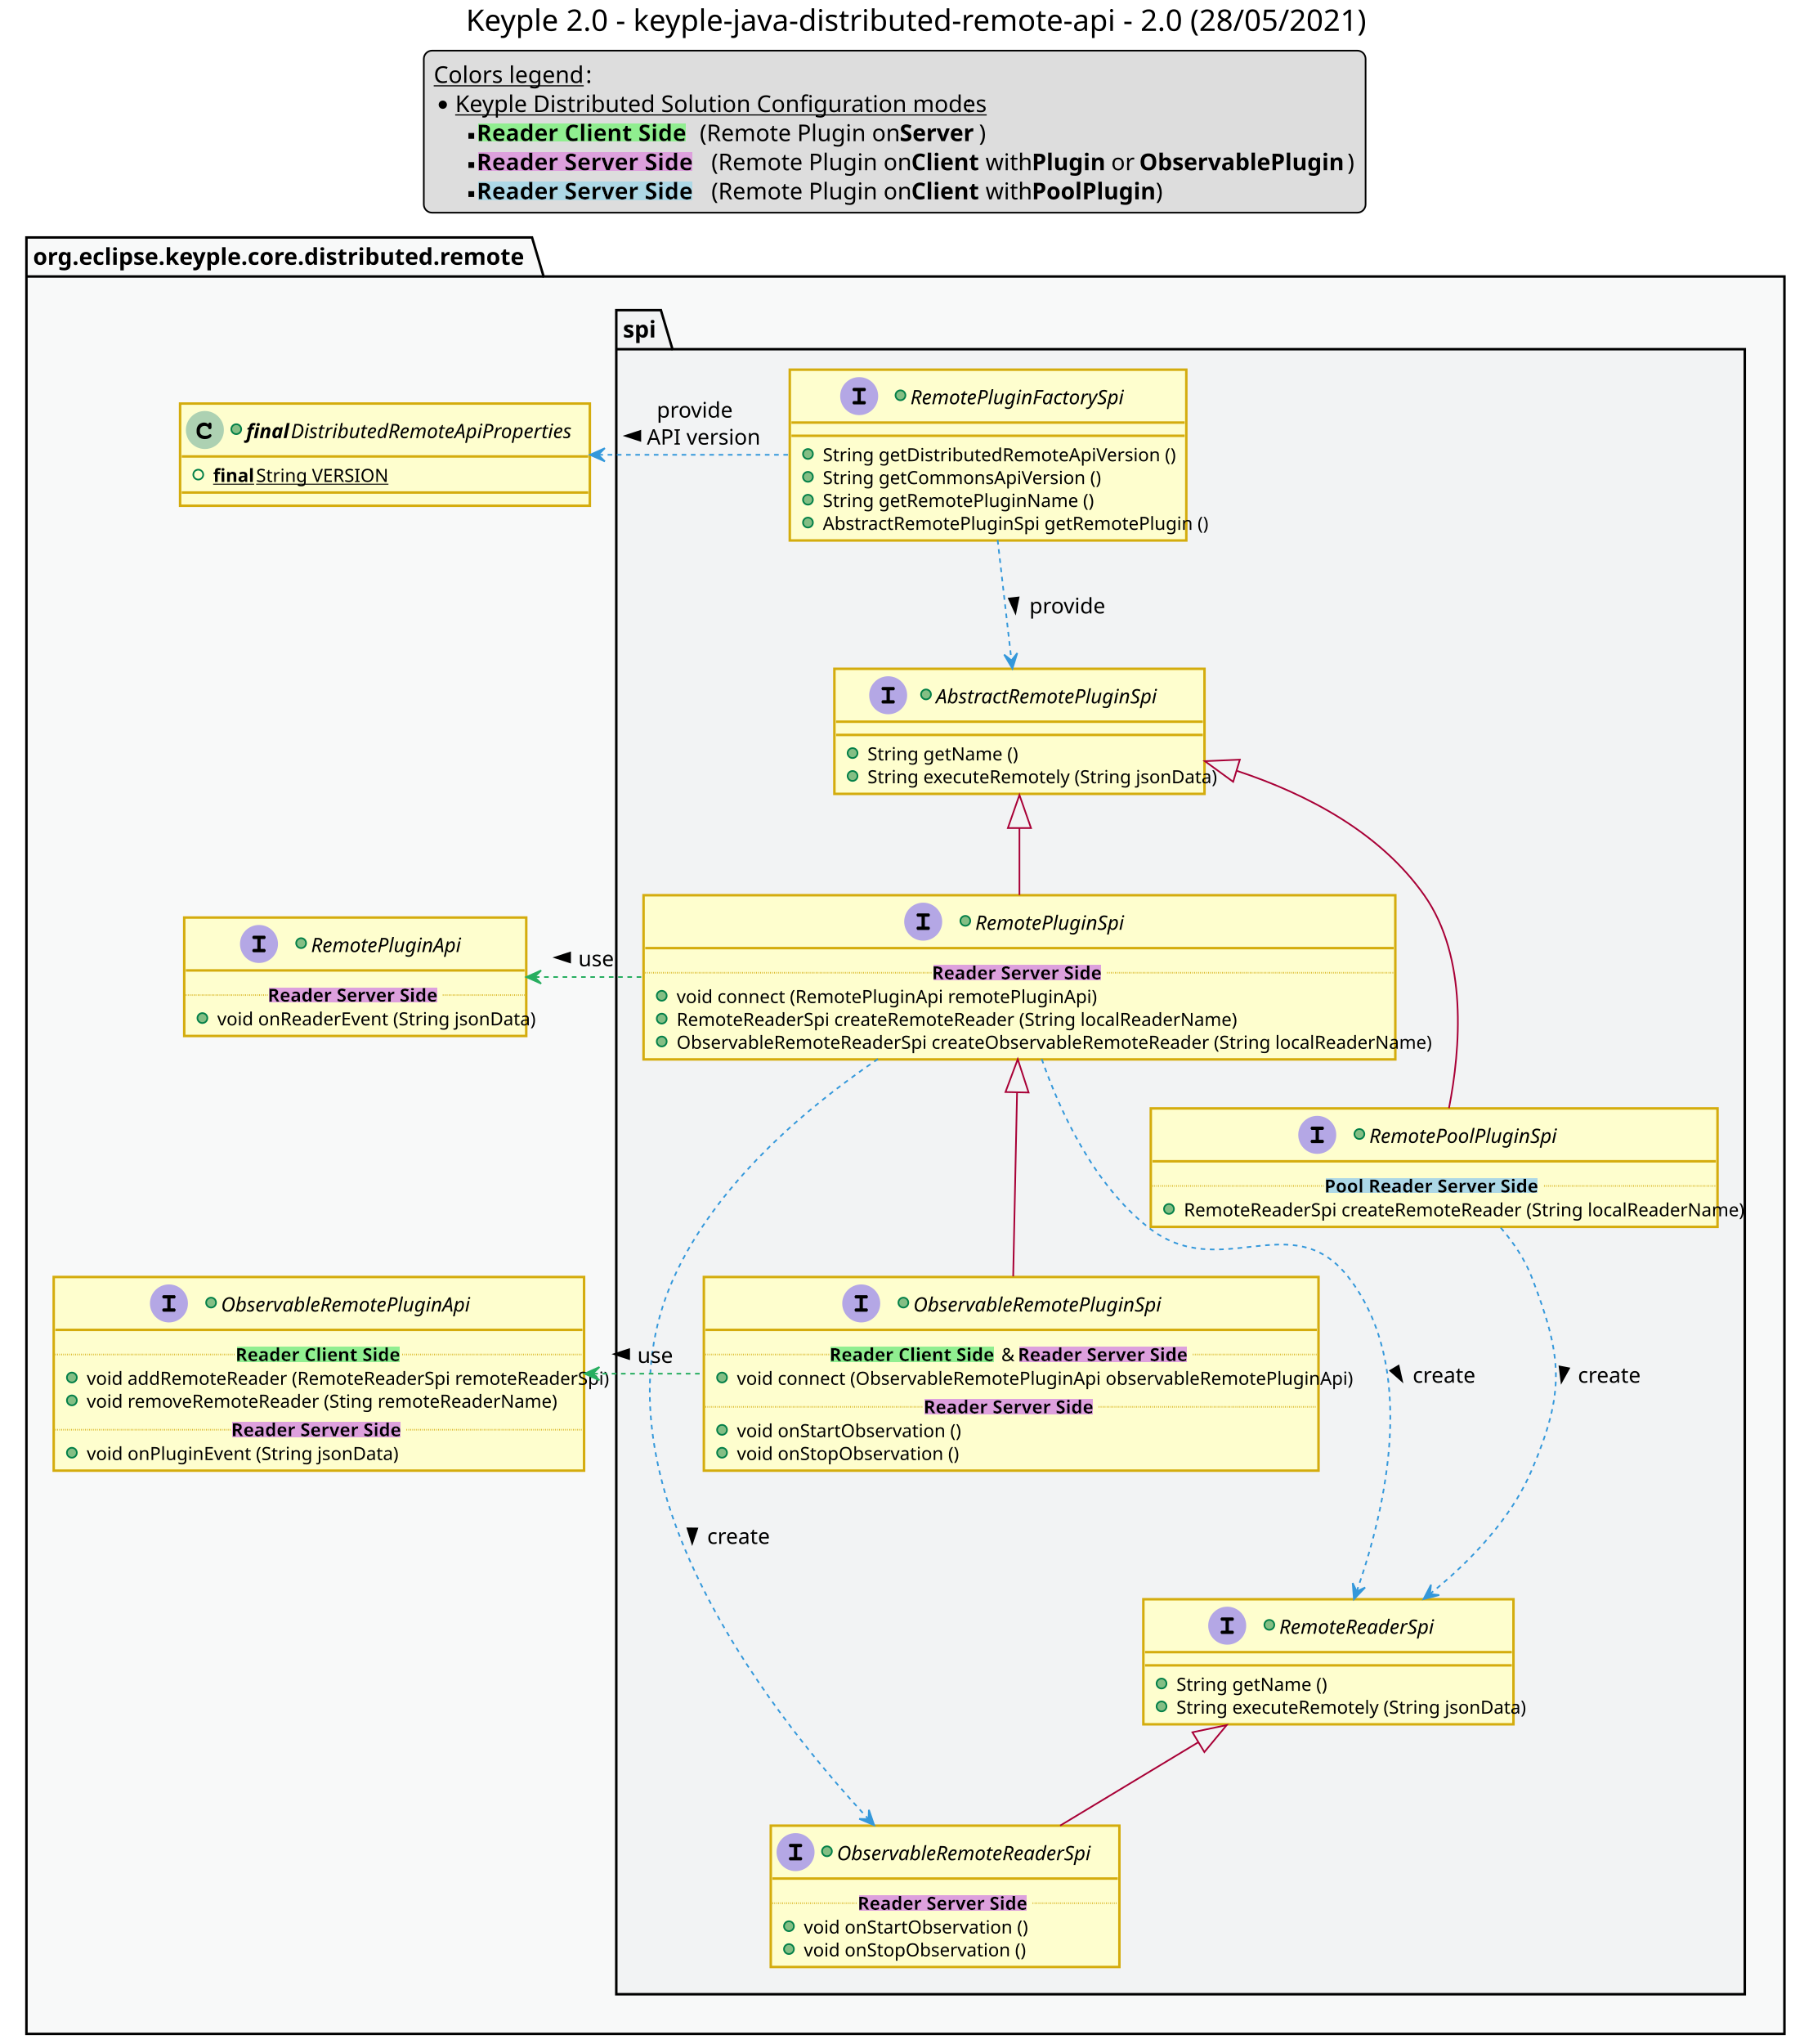
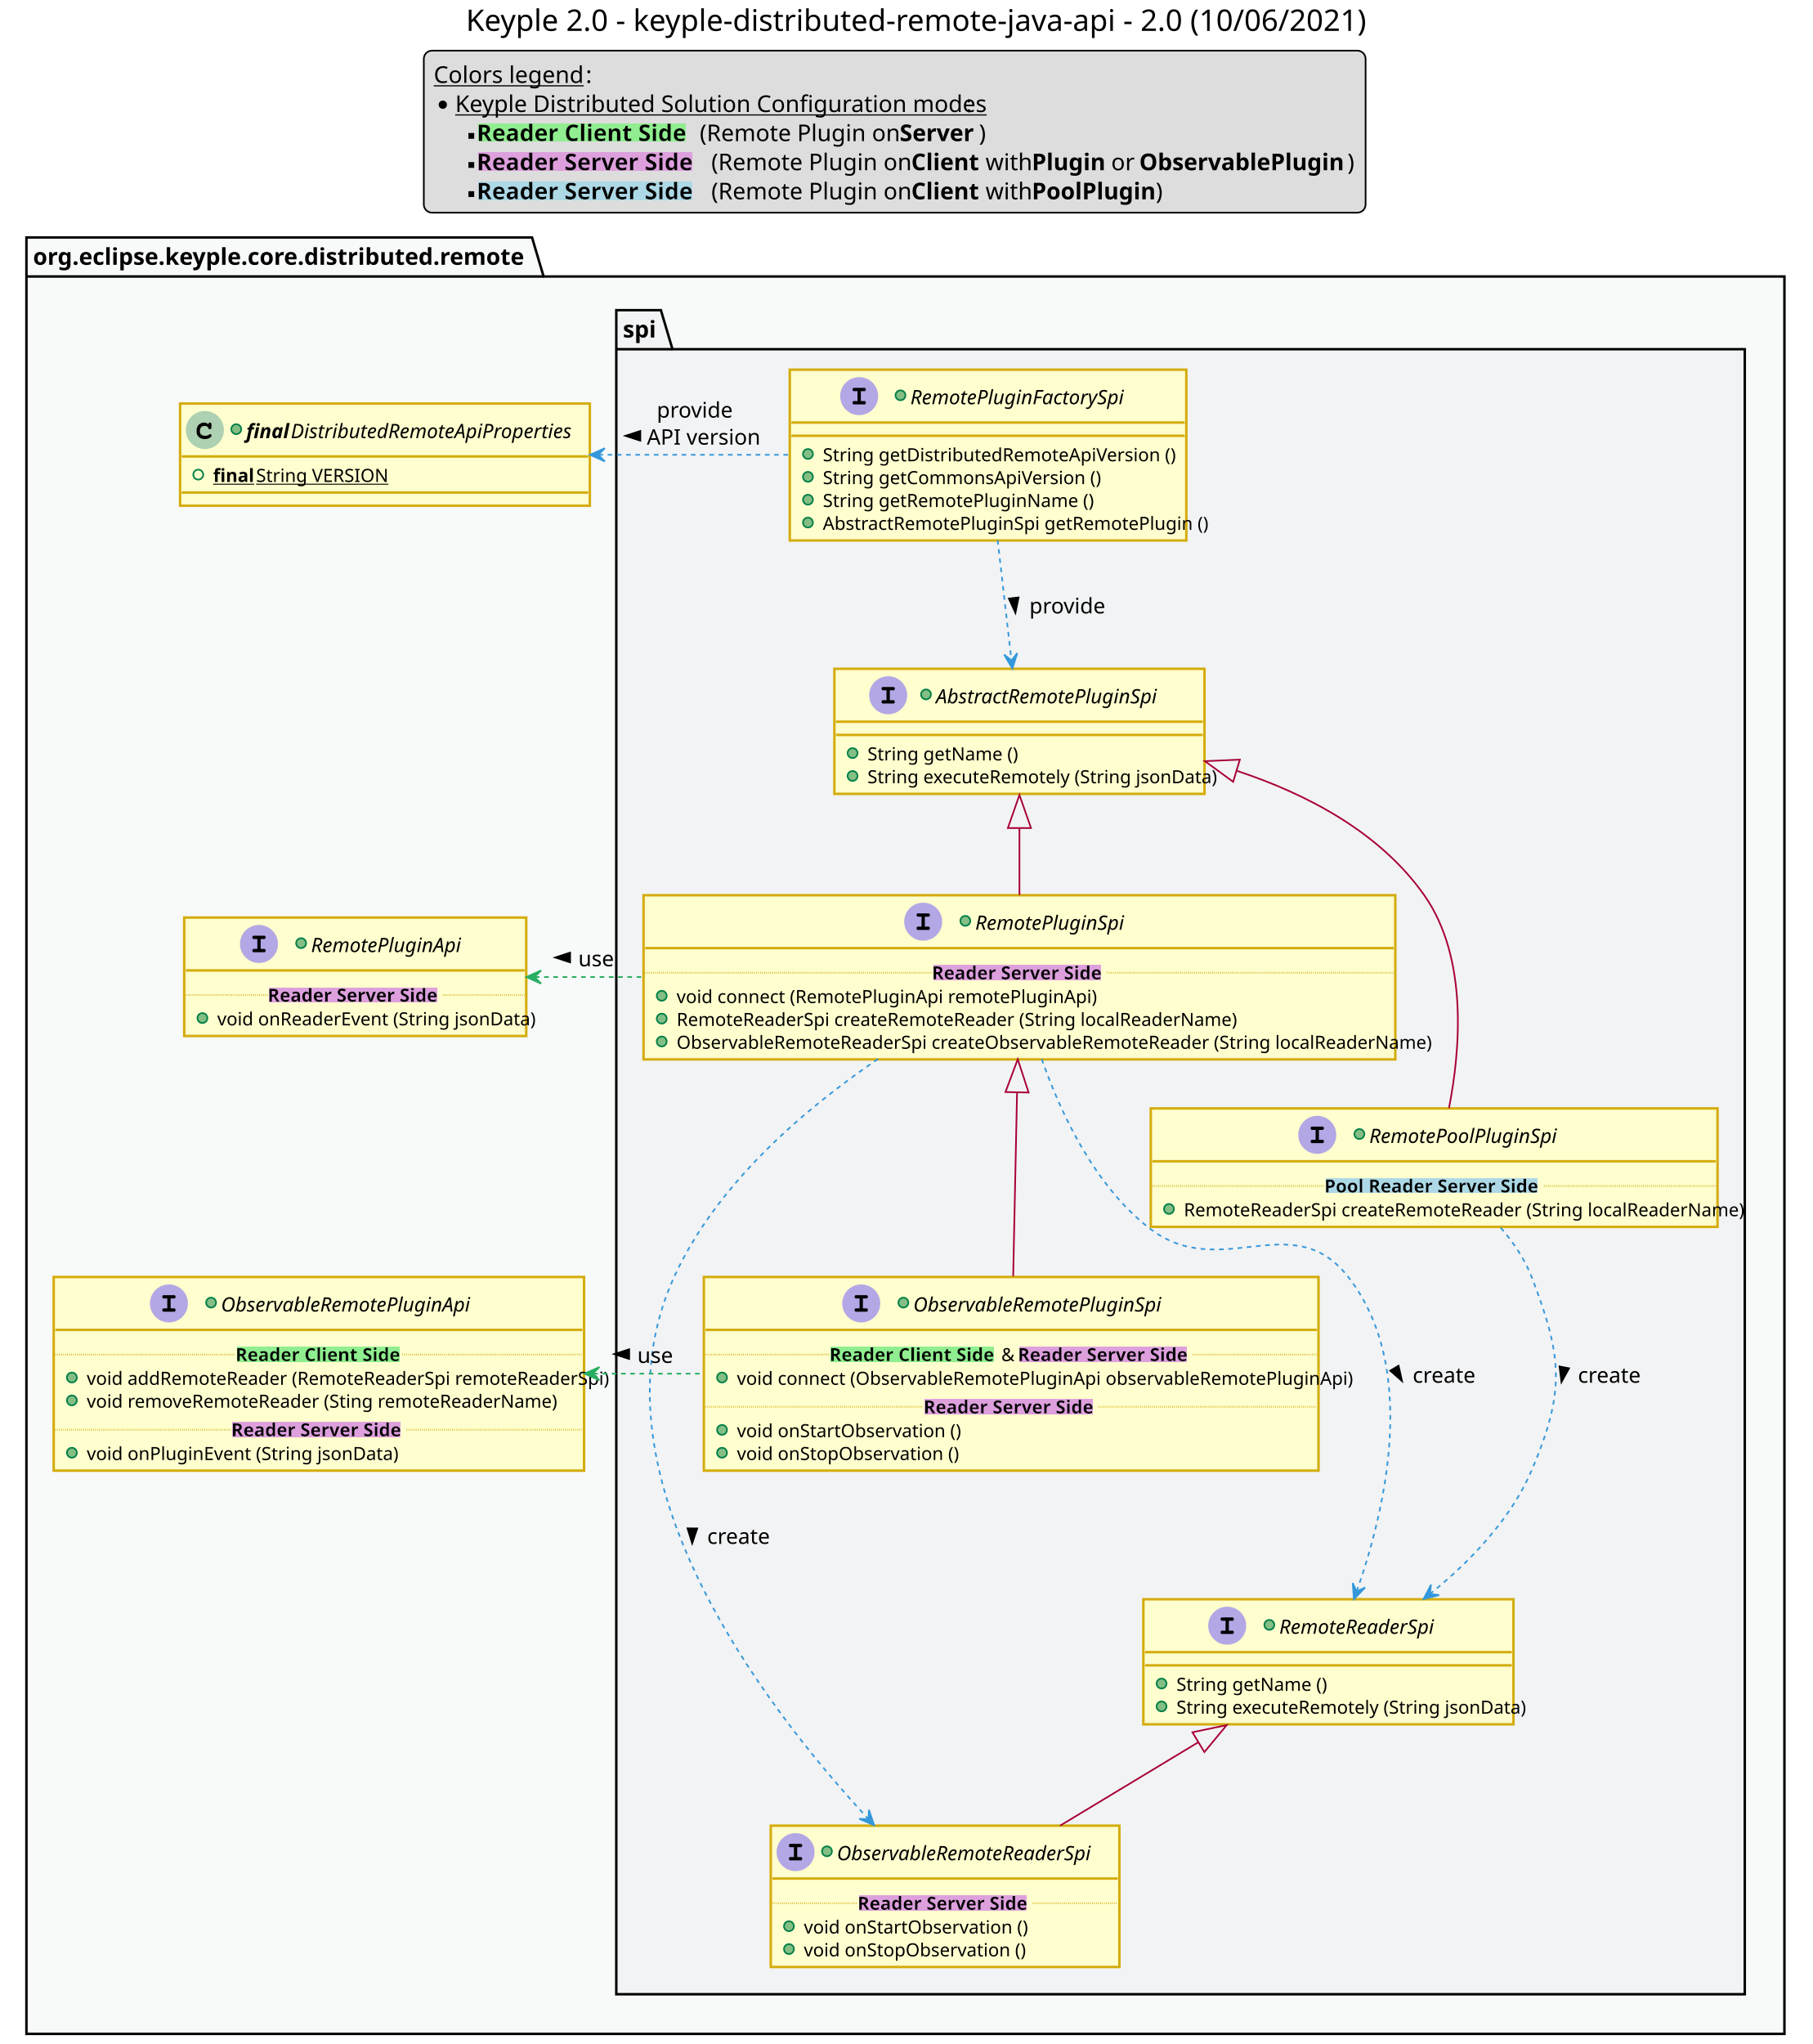
<svg xmlns="http://www.w3.org/2000/svg" contentScriptType="application/ecmascript" contentStyleType="text/css" height="3092.5px" preserveAspectRatio="none" style="width:2742px;height:3092px;background:#FFFFFF;" version="1.1" viewBox="0 0 2742 3092" width="2742.5px" zoomAndPan="magnify">
  <defs>
-     <filter height="1" id="b1a2l3hg5oy2jw0" width="1" x="0" y="0">
+     <filter height="1" id="b1v2g5lvyzphu80" width="1" x="0" y="0">
      <feFlood flood-color="#90EE90" result="flood" />
      <feComposite in="SourceGraphic" in2="flood" operator="over" />
    </filter>
-     <filter height="1" id="b1a2l3hg5oy2jw1" width="1" x="0" y="0">
+     <filter height="1" id="b1v2g5lvyzphu81" width="1" x="0" y="0">
      <feFlood flood-color="#DDA0DD" result="flood" />
      <feComposite in="SourceGraphic" in2="flood" operator="over" />
    </filter>
-     <filter height="1" id="b1a2l3hg5oy2jw2" width="1" x="0" y="0">
+     <filter height="1" id="b1v2g5lvyzphu82" width="1" x="0" y="0">
      <feFlood flood-color="#ADD8E6" result="flood" />
      <feComposite in="SourceGraphic" in2="flood" operator="over" />
    </filter>
  </defs>
  <g>
-     <text fill="#000000" font-family="sans-serif" font-size="45" lengthAdjust="spacing" textLength="1300" x="705" y="46.714">Keyple 2.0 - keyple-java-distributed-remote-api - 2.0 (28/05/2021)</text>
+     <text fill="#000000" font-family="sans-serif" font-size="45" lengthAdjust="spacing" textLength="1300" x="705" y="46.714">Keyple 2.0 - keyple-distributed-remote-java-api - 2.0 (10/06/2021)</text>
    <rect fill="#DDDDDD" height="245.117" rx="12.5" ry="12.5" style="stroke:#000000;stroke-width:2.5;" width="1425" x="641.25" y="76.602" />
    <text fill="#000000" font-family="sans-serif" font-size="35" lengthAdjust="spacing" text-decoration="underline" textLength="220" x="656.25" y="125.435">Colors legend</text>
    <text fill="#000000" font-family="sans-serif" font-size="35" lengthAdjust="spacing" textLength="10" x="886.25" y="125.435">:</text>
    <ellipse cx="670" cy="158.398" fill="#000000" rx="6.25" ry="6.25" style="stroke:#000000;stroke-width:0.0;" />
    <text fill="#000000" font-family="sans-serif" font-size="35" lengthAdjust="spacing" text-decoration="underline" textLength="762.5" x="688.75" y="169.458">Keyple Distributed Solution Configuration modes</text>
    <text fill="#000000" font-family="sans-serif" font-size="35" lengthAdjust="spacing" textLength="10" x="1461.25" y="169.458">:</text>
    <rect fill="#000000" height="8.75" style="stroke:#000000;stroke-width:0.0;" width="8.75" x="708.75" y="201.172" />
-     <text fill="#000000" filter="url(#b1a2l3hg5oy2jw0)" font-family="sans-serif" font-size="35" font-weight="bold" lengthAdjust="spacing" textLength="327.5" x="721.25" y="213.481">Reader Client Side</text>
+     <text fill="#000000" filter="url(#b1v2g5lvyzphu80)" font-family="sans-serif" font-size="35" font-weight="bold" lengthAdjust="spacing" textLength="327.5" x="721.25" y="213.481">Reader Client Side</text>
    <text fill="#000000" font-family="sans-serif" font-size="35" lengthAdjust="spacing" textLength="292.5" x="1058.75" y="213.481">(Remote Plugin on</text>
    <text fill="#000000" font-family="sans-serif" font-size="35" font-weight="bold" lengthAdjust="spacing" textLength="120" x="1361.25" y="213.481">Server</text>
    <text fill="#000000" font-family="sans-serif" font-size="35" lengthAdjust="spacing" textLength="12.5" x="1481.25" y="213.481">)</text>
    <rect fill="#000000" height="8.75" style="stroke:#000000;stroke-width:0.0;" width="8.75" x="708.75" y="245.195" />
-     <text fill="#000000" filter="url(#b1a2l3hg5oy2jw1)" font-family="sans-serif" font-size="35" font-weight="bold" lengthAdjust="spacing" textLength="345" x="721.25" y="257.505">Reader Server Side</text>
+     <text fill="#000000" filter="url(#b1v2g5lvyzphu81)" font-family="sans-serif" font-size="35" font-weight="bold" lengthAdjust="spacing" textLength="345" x="721.25" y="257.505">Reader Server Side</text>
    <text fill="#000000" font-family="sans-serif" font-size="35" lengthAdjust="spacing" textLength="292.5" x="1076.25" y="257.505">(Remote Plugin on</text>
    <text fill="#000000" font-family="sans-serif" font-size="35" font-weight="bold" lengthAdjust="spacing" textLength="102.5" x="1378.75" y="257.505">Client</text>
    <text fill="#000000" font-family="sans-serif" font-size="35" lengthAdjust="spacing" textLength="60" x="1491.25" y="257.505">with</text>
    <text fill="#000000" font-family="sans-serif" font-size="35" font-weight="bold" lengthAdjust="spacing" textLength="110" x="1561.25" y="257.505">Plugin</text>
    <text fill="#000000" font-family="sans-serif" font-size="35" lengthAdjust="spacing" textLength="32.5" x="1681.25" y="257.505">or</text>
    <text fill="#000000" font-family="sans-serif" font-size="35" font-weight="bold" lengthAdjust="spacing" textLength="315" x="1723.75" y="257.505">ObservablePlugin</text>
    <text fill="#000000" font-family="sans-serif" font-size="35" lengthAdjust="spacing" textLength="12.5" x="2038.75" y="257.505">)</text>
    <rect fill="#000000" height="8.75" style="stroke:#000000;stroke-width:0.0;" width="8.75" x="708.75" y="289.219" />
-     <text fill="#000000" filter="url(#b1a2l3hg5oy2jw2)" font-family="sans-serif" font-size="35" font-weight="bold" lengthAdjust="spacing" textLength="345" x="721.25" y="301.528">Reader Server Side</text>
+     <text fill="#000000" filter="url(#b1v2g5lvyzphu82)" font-family="sans-serif" font-size="35" font-weight="bold" lengthAdjust="spacing" textLength="345" x="721.25" y="301.528">Reader Server Side</text>
    <text fill="#000000" font-family="sans-serif" font-size="35" lengthAdjust="spacing" textLength="292.5" x="1076.25" y="301.528">(Remote Plugin on</text>
    <text fill="#000000" font-family="sans-serif" font-size="35" font-weight="bold" lengthAdjust="spacing" textLength="102.5" x="1378.75" y="301.528">Client</text>
    <text fill="#000000" font-family="sans-serif" font-size="35" lengthAdjust="spacing" textLength="60" x="1491.25" y="301.528">with</text>
    <text fill="#000000" font-family="sans-serif" font-size="35" font-weight="bold" lengthAdjust="spacing" textLength="187.5" x="1561.25" y="301.528">PoolPlugin</text>
    <text fill="#000000" font-family="sans-serif" font-size="35" lengthAdjust="spacing" textLength="12.5" x="1748.75" y="301.528">)</text>
    <polygon fill="#F8F9F9" points="40,359.219,805,359.219,822.5,418.242,2700,418.242,2700,3076.719,40,3076.719,40,359.219" style="stroke:#000000;stroke-width:3.75;" />
    <line style="stroke:#000000;stroke-width:3.75;" x1="40" x2="822.5" y1="418.242" y2="418.242" />
    <text fill="#000000" font-family="sans-serif" font-size="35" font-weight="bold" lengthAdjust="spacing" textLength="750" x="50" y="400.552">org.eclipse.keyple.core.distributed.remote</text>
    <polygon fill="#F2F3F4" points="932.5,469.219,1000,469.219,1017.5,528.242,2640,528.242,2640,3016.719,932.5,3016.719,932.5,469.219" style="stroke:#000000;stroke-width:3.75;" />
    <line style="stroke:#000000;stroke-width:3.75;" x1="932.5" x2="1017.5" y1="528.242" y2="528.242" />
    <text fill="#000000" font-family="sans-serif" font-size="35" font-weight="bold" lengthAdjust="spacing" textLength="52.5" x="942.5" y="510.552">spi</text>
    <rect codeLine="56" fill="#FEFECE" height="154.59" id="ApiProperties" style="stroke:#D4AC0D;stroke-width:3.75;" width="620" x="272.5" y="610.469" />
    <ellipse cx="310" cy="650.469" fill="#ADD1B2" rx="27.5" ry="27.5" style="stroke:#ADD1B2;stroke-width:2.5;" />
    <path d="M315,641.719 Q315.508,640.469 316.094,639.844 Q316.68,639.219 317.344,639.219 Q318.516,639.219 319.258,639.922 Q320,640.625 320,642.266 L320,646.172 Q320,647.812 319.297,648.516 Q318.594,649.219 317.5,649.219 Q316.523,649.219 315.898,648.789 Q315.273,648.359 315,647.227 Q314.883,646.445 314.453,646.016 Q313.672,645.195 312.266,644.727 Q310.859,644.219 309.453,644.219 Q307.695,644.219 306.211,644.922 Q304.766,645.625 303.633,647.188 Q302.5,648.75 302.5,650.898 L302.5,653.203 Q302.5,655.781 304.609,657.5 Q306.719,659.219 310.469,659.219 Q312.695,659.219 314.258,658.711 Q315.156,658.438 316.172,657.539 Q316.836,657.031 317.188,656.875 Q317.539,656.719 317.969,656.719 Q318.789,656.719 319.375,657.383 Q320,658.008 320,658.906 Q320,659.766 319.141,660.781 Q317.891,662.266 315.898,663.086 Q313.281,664.219 310.078,664.219 Q306.328,664.219 303.32,662.734 Q300.898,661.562 299.18,659.023 Q297.5,656.484 297.5,653.477 L297.5,650.742 Q297.5,647.617 298.984,644.883 Q300.508,642.148 303.125,640.703 Q305.781,639.219 308.75,639.219 Q310.547,639.219 312.109,639.844 Q313.672,640.469 315,641.719 Z " fill="#000000" />
    <ellipse cx="357.5" cy="649.219" fill="#84BE84" rx="7.5" ry="7.5" style="stroke:#038048;stroke-width:2.5;" />
    <text fill="#000000" font-family="sans-serif" font-size="30" font-style="italic" font-weight="bold" lengthAdjust="spacing" textLength="60" x="372.5" y="662.744">final</text>
    <text fill="#000000" font-family="sans-serif" font-size="30" font-style="italic" lengthAdjust="spacing" textLength="445" x="440" y="662.744">DistributedRemoteApiProperties</text>
    <line style="stroke:#D4AC0D;stroke-width:3.75;" x1="275" x2="890" y1="690.469" y2="690.469" />
    <ellipse cx="300" cy="717.969" rx="7.5" ry="7.5" style="stroke:#038048;stroke-width:2.5;fill:none;" />
    <text fill="#000000" font-family="sans-serif" font-size="27.5" font-weight="bold" lengthAdjust="spacing" text-decoration="underline" textLength="57.5" x="322.5" y="729.016">final</text>
    <text fill="#000000" font-family="sans-serif" font-size="27.5" lengthAdjust="spacing" text-decoration="underline" textLength="190" x="387.5" y="729.016">String VERSION</text>
    <line style="stroke:#D4AC0D;stroke-width:3.75;" x1="275" x2="890" y1="745.059" y2="745.059" />
    <rect codeLine="59" fill="#FEFECE" height="179.18" id="RemotePluginApi" style="stroke:#D4AC0D;stroke-width:3.75;" width="517.5" x="278.75" y="1387.969" />
    <ellipse cx="391.875" cy="1427.969" fill="#B4A7E5" rx="27.5" ry="27.5" style="stroke:#B4A7E5;stroke-width:2.5;" />
    <path d="M394.375,1420.469 L394.375,1435.469 L399.375,1435.469 L400.586,1435.469 L401.875,1437.031 L401.875,1437.969 L401.875,1438.906 L400.586,1440.469 L399.375,1440.469 L384.375,1440.469 L383.164,1440.469 L381.875,1438.906 L381.875,1437.969 L381.875,1437.031 L383.164,1435.469 L384.375,1435.469 L389.375,1435.469 L389.375,1420.469 L384.375,1420.469 L383.164,1420.469 L381.875,1418.906 L381.875,1417.969 L381.875,1417.031 L383.164,1415.469 L384.375,1415.469 L399.375,1415.469 L400.586,1415.469 L401.875,1417.031 L401.875,1417.969 L401.875,1418.906 L400.586,1420.469 L399.375,1420.469 L394.375,1420.469 Z " fill="#000000" />
    <ellipse cx="455.625" cy="1426.719" fill="#84BE84" rx="7.5" ry="7.5" style="stroke:#038048;stroke-width:2.5;" />
    <text fill="#000000" font-family="sans-serif" font-size="30" font-style="italic" lengthAdjust="spacing" textLength="242.5" x="470.625" y="1440.244">RemotePluginApi</text>
    <line style="stroke:#D4AC0D;stroke-width:3.75;" x1="281.25" x2="793.75" y1="1467.969" y2="1467.969" />
    <ellipse cx="306.25" cy="1540.059" fill="#84BE84" rx="7.5" ry="7.5" style="stroke:#038048;stroke-width:2.5;" />
    <text fill="#000000" font-family="sans-serif" font-size="27.5" lengthAdjust="spacing" textLength="452.5" x="328.75" y="1551.106">void onReaderEvent (String jsonData)</text>
    <line style="stroke:#D4AC0D;stroke-width:2.5;stroke-dasharray:1.0,2.0;" x1="281.25" x2="405" y1="1505.264" y2="1505.264" />
-     <text fill="#000000" filter="url(#b1a2l3hg5oy2jw1)" font-family="sans-serif" font-size="27.5" font-weight="bold" lengthAdjust="spacing" textLength="265" x="405" y="1515.266">Reader Server Side</text>
+     <text fill="#000000" filter="url(#b1v2g5lvyzphu81)" font-family="sans-serif" font-size="27.5" font-weight="bold" lengthAdjust="spacing" textLength="265" x="405" y="1515.266">Reader Server Side</text>
    <line style="stroke:#D4AC0D;stroke-width:2.5;stroke-dasharray:1.0,2.0;" x1="670" x2="793.75" y1="1505.264" y2="1505.264" />
    <rect codeLine="63" fill="#FEFECE" height="292.949" id="ObservableRemotePluginApi" style="stroke:#D4AC0D;stroke-width:3.75;" width="802.5" x="81.25" y="1931.719" />
    <ellipse cx="255.625" cy="1971.719" fill="#B4A7E5" rx="27.5" ry="27.5" style="stroke:#B4A7E5;stroke-width:2.5;" />
    <path d="M258.125,1964.219 L258.125,1979.219 L263.125,1979.219 L264.336,1979.219 L265.625,1980.781 L265.625,1981.719 L265.625,1982.656 L264.336,1984.219 L263.125,1984.219 L248.125,1984.219 L246.914,1984.219 L245.625,1982.656 L245.625,1981.719 L245.625,1980.781 L246.914,1979.219 L248.125,1979.219 L253.125,1979.219 L253.125,1964.219 L248.125,1964.219 L246.914,1964.219 L245.625,1962.656 L245.625,1961.719 L245.625,1960.781 L246.914,1959.219 L248.125,1959.219 L263.125,1959.219 L264.336,1959.219 L265.625,1960.781 L265.625,1961.719 L265.625,1962.656 L264.336,1964.219 L263.125,1964.219 L258.125,1964.219 Z " fill="#000000" />
    <ellipse cx="319.375" cy="1970.469" fill="#84BE84" rx="7.5" ry="7.5" style="stroke:#038048;stroke-width:2.5;" />
    <text fill="#000000" font-family="sans-serif" font-size="30" font-style="italic" lengthAdjust="spacing" textLength="405" x="334.375" y="1983.994">ObservableRemotePluginApi</text>
    <line style="stroke:#D4AC0D;stroke-width:3.75;" x1="83.75" x2="881.25" y1="2011.719" y2="2011.719" />
    <ellipse cx="108.75" cy="2083.809" fill="#84BE84" rx="7.5" ry="7.5" style="stroke:#038048;stroke-width:2.5;" />
    <text fill="#000000" font-family="sans-serif" font-size="27.5" lengthAdjust="spacing" textLength="737.5" x="131.25" y="2094.856">void addRemoteReader (RemoteReaderSpi remoteReaderSpi)</text>
    <ellipse cx="108.75" cy="2118.398" fill="#84BE84" rx="7.5" ry="7.5" style="stroke:#038048;stroke-width:2.5;" />
    <text fill="#000000" font-family="sans-serif" font-size="27.5" lengthAdjust="spacing" textLength="657.5" x="131.25" y="2129.446">void removeRemoteReader (Sting remoteReaderName)</text>
    <line style="stroke:#D4AC0D;stroke-width:2.5;stroke-dasharray:1.0,2.0;" x1="83.75" x2="356.25" y1="2049.014" y2="2049.014" />
-     <text fill="#000000" filter="url(#b1a2l3hg5oy2jw0)" font-family="sans-serif" font-size="27.5" font-weight="bold" lengthAdjust="spacing" textLength="252.5" x="356.25" y="2059.016">Reader Client Side</text>
+     <text fill="#000000" filter="url(#b1v2g5lvyzphu80)" font-family="sans-serif" font-size="27.5" font-weight="bold" lengthAdjust="spacing" textLength="252.5" x="356.25" y="2059.016">Reader Client Side</text>
    <line style="stroke:#D4AC0D;stroke-width:2.5;stroke-dasharray:1.0,2.0;" x1="608.75" x2="881.25" y1="2049.014" y2="2049.014" />
    <ellipse cx="108.75" cy="2197.578" fill="#84BE84" rx="7.5" ry="7.5" style="stroke:#038048;stroke-width:2.5;" />
    <text fill="#000000" font-family="sans-serif" font-size="27.5" lengthAdjust="spacing" textLength="435" x="131.25" y="2208.626">void onPluginEvent (String jsonData)</text>
    <line style="stroke:#D4AC0D;stroke-width:2.5;stroke-dasharray:1.0,2.0;" x1="83.75" x2="350" y1="2162.783" y2="2162.783" />
-     <text fill="#000000" filter="url(#b1a2l3hg5oy2jw1)" font-family="sans-serif" font-size="27.5" font-weight="bold" lengthAdjust="spacing" textLength="265" x="350" y="2172.786">Reader Server Side</text>
+     <text fill="#000000" filter="url(#b1v2g5lvyzphu81)" font-family="sans-serif" font-size="27.5" font-weight="bold" lengthAdjust="spacing" textLength="265" x="350" y="2172.786">Reader Server Side</text>
    <line style="stroke:#D4AC0D;stroke-width:2.5;stroke-dasharray:1.0,2.0;" x1="615" x2="881.25" y1="2162.783" y2="2162.783" />
    <rect codeLine="72" fill="#FEFECE" height="258.359" id="RemotePluginFactorySpi" style="stroke:#D4AC0D;stroke-width:3.75;" width="600" x="1195" y="559.219" />
    <ellipse cx="1300" cy="599.219" fill="#B4A7E5" rx="27.5" ry="27.5" style="stroke:#B4A7E5;stroke-width:2.5;" />
    <path d="M1302.5,591.719 L1302.5,606.719 L1307.5,606.719 L1308.711,606.719 L1310,608.281 L1310,609.219 L1310,610.156 L1308.711,611.719 L1307.5,611.719 L1292.5,611.719 L1291.289,611.719 L1290,610.156 L1290,609.219 L1290,608.281 L1291.289,606.719 L1292.5,606.719 L1297.5,606.719 L1297.5,591.719 L1292.5,591.719 L1291.289,591.719 L1290,590.156 L1290,589.219 L1290,588.281 L1291.289,586.719 L1292.5,586.719 L1307.5,586.719 L1308.711,586.719 L1310,588.281 L1310,589.219 L1310,590.156 L1308.711,591.719 L1307.5,591.719 L1302.5,591.719 Z " fill="#000000" />
    <ellipse cx="1362.5" cy="597.969" fill="#84BE84" rx="7.5" ry="7.5" style="stroke:#038048;stroke-width:2.5;" />
    <text fill="#000000" font-family="sans-serif" font-size="30" font-style="italic" lengthAdjust="spacing" textLength="342.5" x="1377.5" y="611.494">RemotePluginFactorySpi</text>
    <line style="stroke:#D4AC0D;stroke-width:3.75;" x1="1197.5" x2="1792.5" y1="639.219" y2="639.219" />
    <line style="stroke:#D4AC0D;stroke-width:3.75;" x1="1197.5" x2="1792.5" y1="659.219" y2="659.219" />
    <ellipse cx="1222.5" cy="686.719" fill="#84BE84" rx="7.5" ry="7.5" style="stroke:#038048;stroke-width:2.5;" />
    <text fill="#000000" font-family="sans-serif" font-size="27.5" lengthAdjust="spacing" textLength="495" x="1245" y="697.766">String getDistributedRemoteApiVersion ()</text>
    <ellipse cx="1222.5" cy="721.309" fill="#84BE84" rx="7.5" ry="7.5" style="stroke:#038048;stroke-width:2.5;" />
    <text fill="#000000" font-family="sans-serif" font-size="27.5" lengthAdjust="spacing" textLength="395" x="1245" y="732.356">String getCommonsApiVersion ()</text>
    <ellipse cx="1222.5" cy="755.898" fill="#84BE84" rx="7.5" ry="7.5" style="stroke:#038048;stroke-width:2.5;" />
    <text fill="#000000" font-family="sans-serif" font-size="27.5" lengthAdjust="spacing" textLength="370" x="1245" y="766.946">String getRemotePluginName ()</text>
    <ellipse cx="1222.5" cy="790.488" fill="#84BE84" rx="7.5" ry="7.5" style="stroke:#038048;stroke-width:2.5;" />
    <text fill="#000000" font-family="sans-serif" font-size="27.5" lengthAdjust="spacing" textLength="535" x="1245" y="801.536">AbstractRemotePluginSpi getRemotePlugin ()</text>
    <rect codeLine="79" fill="#FEFECE" height="189.18" id="AbstractRemotePluginSpi" style="stroke:#D4AC0D;stroke-width:3.75;" width="560" x="1262.5" y="1011.719" />
    <ellipse cx="1343.875" cy="1051.719" fill="#B4A7E5" rx="27.5" ry="27.5" style="stroke:#B4A7E5;stroke-width:2.5;" />
    <path d="M1346.375,1044.219 L1346.375,1059.219 L1351.375,1059.219 L1352.586,1059.219 L1353.875,1060.781 L1353.875,1061.719 L1353.875,1062.656 L1352.586,1064.219 L1351.375,1064.219 L1336.375,1064.219 L1335.164,1064.219 L1333.875,1062.656 L1333.875,1061.719 L1333.875,1060.781 L1335.164,1059.219 L1336.375,1059.219 L1341.375,1059.219 L1341.375,1044.219 L1336.375,1044.219 L1335.164,1044.219 L1333.875,1042.656 L1333.875,1041.719 L1333.875,1040.781 L1335.164,1039.219 L1336.375,1039.219 L1351.375,1039.219 L1352.586,1039.219 L1353.875,1040.781 L1353.875,1041.719 L1353.875,1042.656 L1352.586,1044.219 L1351.375,1044.219 L1346.375,1044.219 Z " fill="#000000" />
    <ellipse cx="1401.125" cy="1050.469" fill="#84BE84" rx="7.5" ry="7.5" style="stroke:#038048;stroke-width:2.5;" />
    <text fill="#000000" font-family="sans-serif" font-size="30" font-style="italic" lengthAdjust="spacing" textLength="355" x="1416.125" y="1063.994">AbstractRemotePluginSpi</text>
    <line style="stroke:#D4AC0D;stroke-width:3.75;" x1="1265" x2="1820" y1="1091.719" y2="1091.719" />
    <line style="stroke:#D4AC0D;stroke-width:3.75;" x1="1265" x2="1820" y1="1111.719" y2="1111.719" />
    <ellipse cx="1290" cy="1139.219" fill="#84BE84" rx="7.5" ry="7.5" style="stroke:#038048;stroke-width:2.5;" />
    <text fill="#000000" font-family="sans-serif" font-size="27.5" lengthAdjust="spacing" textLength="210" x="1312.5" y="1150.266">String getName ()</text>
    <ellipse cx="1290" cy="1173.809" fill="#84BE84" rx="7.5" ry="7.5" style="stroke:#038048;stroke-width:2.5;" />
    <text fill="#000000" font-family="sans-serif" font-size="27.5" lengthAdjust="spacing" textLength="495" x="1312.5" y="1184.856">String executeRemotely (String jsonData)</text>
    <rect codeLine="83" fill="#FEFECE" height="248.359" id="RemotePluginSpi" style="stroke:#D4AC0D;stroke-width:3.75;" width="1137.5" x="973.75" y="1354.219" />
    <ellipse cx="1396.875" cy="1394.219" fill="#B4A7E5" rx="27.5" ry="27.5" style="stroke:#B4A7E5;stroke-width:2.5;" />
    <path d="M1399.375,1386.719 L1399.375,1401.719 L1404.375,1401.719 L1405.586,1401.719 L1406.875,1403.281 L1406.875,1404.219 L1406.875,1405.156 L1405.586,1406.719 L1404.375,1406.719 L1389.375,1406.719 L1388.164,1406.719 L1386.875,1405.156 L1386.875,1404.219 L1386.875,1403.281 L1388.164,1401.719 L1389.375,1401.719 L1394.375,1401.719 L1394.375,1386.719 L1389.375,1386.719 L1388.164,1386.719 L1386.875,1385.156 L1386.875,1384.219 L1386.875,1383.281 L1388.164,1381.719 L1389.375,1381.719 L1404.375,1381.719 L1405.586,1381.719 L1406.875,1383.281 L1406.875,1384.219 L1406.875,1385.156 L1405.586,1386.719 L1404.375,1386.719 L1399.375,1386.719 Z " fill="#000000" />
    <ellipse cx="1460.625" cy="1392.969" fill="#84BE84" rx="7.5" ry="7.5" style="stroke:#038048;stroke-width:2.5;" />
    <text fill="#000000" font-family="sans-serif" font-size="30" font-style="italic" lengthAdjust="spacing" textLength="242.5" x="1475.625" y="1406.494">RemotePluginSpi</text>
    <line style="stroke:#D4AC0D;stroke-width:3.75;" x1="976.25" x2="2108.75" y1="1434.219" y2="1434.219" />
    <ellipse cx="1001.25" cy="1506.309" fill="#84BE84" rx="7.5" ry="7.5" style="stroke:#038048;stroke-width:2.5;" />
    <text fill="#000000" font-family="sans-serif" font-size="27.5" lengthAdjust="spacing" textLength="582.5" x="1023.75" y="1517.356">void connect (RemotePluginApi remotePluginApi)</text>
    <ellipse cx="1001.25" cy="1540.898" fill="#84BE84" rx="7.5" ry="7.5" style="stroke:#038048;stroke-width:2.5;" />
    <text fill="#000000" font-family="sans-serif" font-size="27.5" lengthAdjust="spacing" textLength="792.5" x="1023.75" y="1551.946">RemoteReaderSpi createRemoteReader (String localReaderName)</text>
    <ellipse cx="1001.25" cy="1575.488" fill="#84BE84" rx="7.5" ry="7.5" style="stroke:#038048;stroke-width:2.5;" />
    <text fill="#000000" font-family="sans-serif" font-size="27.5" lengthAdjust="spacing" textLength="1072.5" x="1023.75" y="1586.536">ObservableRemoteReaderSpi createObservableRemoteReader (String localReaderName)</text>
    <line style="stroke:#D4AC0D;stroke-width:2.5;stroke-dasharray:1.0,2.0;" x1="976.25" x2="1410" y1="1471.514" y2="1471.514" />
-     <text fill="#000000" filter="url(#b1a2l3hg5oy2jw1)" font-family="sans-serif" font-size="27.5" font-weight="bold" lengthAdjust="spacing" textLength="265" x="1410" y="1481.516">Reader Server Side</text>
+     <text fill="#000000" filter="url(#b1v2g5lvyzphu81)" font-family="sans-serif" font-size="27.5" font-weight="bold" lengthAdjust="spacing" textLength="265" x="1410" y="1481.516">Reader Server Side</text>
    <line style="stroke:#D4AC0D;stroke-width:2.5;stroke-dasharray:1.0,2.0;" x1="1675" x2="2108.75" y1="1471.514" y2="1471.514" />
    <rect codeLine="89" fill="#FEFECE" height="292.949" id="ObservableRemotePluginSpi" style="stroke:#D4AC0D;stroke-width:3.75;" width="930" x="1065" y="1931.719" />
    <ellipse cx="1303.125" cy="1971.719" fill="#B4A7E5" rx="27.5" ry="27.5" style="stroke:#B4A7E5;stroke-width:2.5;" />
    <path d="M1305.625,1964.219 L1305.625,1979.219 L1310.625,1979.219 L1311.836,1979.219 L1313.125,1980.781 L1313.125,1981.719 L1313.125,1982.656 L1311.836,1984.219 L1310.625,1984.219 L1295.625,1984.219 L1294.414,1984.219 L1293.125,1982.656 L1293.125,1981.719 L1293.125,1980.781 L1294.414,1979.219 L1295.625,1979.219 L1300.625,1979.219 L1300.625,1964.219 L1295.625,1964.219 L1294.414,1964.219 L1293.125,1962.656 L1293.125,1961.719 L1293.125,1960.781 L1294.414,1959.219 L1295.625,1959.219 L1310.625,1959.219 L1311.836,1959.219 L1313.125,1960.781 L1313.125,1961.719 L1313.125,1962.656 L1311.836,1964.219 L1310.625,1964.219 L1305.625,1964.219 Z " fill="#000000" />
    <ellipse cx="1366.875" cy="1970.469" fill="#84BE84" rx="7.5" ry="7.5" style="stroke:#038048;stroke-width:2.5;" />
    <text fill="#000000" font-family="sans-serif" font-size="30" font-style="italic" lengthAdjust="spacing" textLength="405" x="1381.875" y="1983.994">ObservableRemotePluginSpi</text>
    <line style="stroke:#D4AC0D;stroke-width:3.75;" x1="1067.5" x2="1992.5" y1="2011.719" y2="2011.719" />
    <ellipse cx="1092.5" cy="2083.809" fill="#84BE84" rx="7.5" ry="7.5" style="stroke:#038048;stroke-width:2.5;" />
    <text fill="#000000" font-family="sans-serif" font-size="27.5" lengthAdjust="spacing" textLength="865" x="1115" y="2094.856">void connect (ObservableRemotePluginApi observableRemotePluginApi)</text>
    <line style="stroke:#D4AC0D;stroke-width:2.5;stroke-dasharray:1.0,2.0;" x1="1067.5" x2="1255" y1="2049.014" y2="2049.014" />
-     <text fill="#000000" filter="url(#b1a2l3hg5oy2jw0)" font-family="sans-serif" font-size="27.5" font-weight="bold" lengthAdjust="spacing" textLength="252.5" x="1255" y="2059.016">Reader Client Side</text>
+     <text fill="#000000" filter="url(#b1v2g5lvyzphu80)" font-family="sans-serif" font-size="27.5" font-weight="bold" lengthAdjust="spacing" textLength="252.5" x="1255" y="2059.016">Reader Client Side</text>
    <text fill="#000000" font-family="sans-serif" font-size="27.5" lengthAdjust="spacing" textLength="17.5" x="1515" y="2059.016">&amp;</text>
-     <text fill="#000000" filter="url(#b1a2l3hg5oy2jw1)" font-family="sans-serif" font-size="27.5" font-weight="bold" lengthAdjust="spacing" textLength="265" x="1540" y="2059.016">Reader Server Side</text>
+     <text fill="#000000" filter="url(#b1v2g5lvyzphu81)" font-family="sans-serif" font-size="27.5" font-weight="bold" lengthAdjust="spacing" textLength="265" x="1540" y="2059.016">Reader Server Side</text>
    <line style="stroke:#D4AC0D;stroke-width:2.5;stroke-dasharray:1.0,2.0;" x1="1805" x2="1992.5" y1="2049.014" y2="2049.014" />
    <ellipse cx="1092.5" cy="2162.988" fill="#84BE84" rx="7.5" ry="7.5" style="stroke:#038048;stroke-width:2.5;" />
    <text fill="#000000" font-family="sans-serif" font-size="27.5" lengthAdjust="spacing" textLength="320" x="1115" y="2174.036">void onStartObservation ()</text>
    <ellipse cx="1092.5" cy="2197.578" fill="#84BE84" rx="7.5" ry="7.5" style="stroke:#038048;stroke-width:2.5;" />
    <text fill="#000000" font-family="sans-serif" font-size="27.5" lengthAdjust="spacing" textLength="317.5" x="1115" y="2208.626">void onStopObservation ()</text>
    <line style="stroke:#D4AC0D;stroke-width:2.5;stroke-dasharray:1.0,2.0;" x1="1067.5" x2="1397.5" y1="2128.193" y2="2128.193" />
-     <text fill="#000000" filter="url(#b1a2l3hg5oy2jw1)" font-family="sans-serif" font-size="27.5" font-weight="bold" lengthAdjust="spacing" textLength="265" x="1397.5" y="2138.196">Reader Server Side</text>
+     <text fill="#000000" filter="url(#b1v2g5lvyzphu81)" font-family="sans-serif" font-size="27.5" font-weight="bold" lengthAdjust="spacing" textLength="265" x="1397.5" y="2138.196">Reader Server Side</text>
    <line style="stroke:#D4AC0D;stroke-width:2.5;stroke-dasharray:1.0,2.0;" x1="1662.5" x2="1992.5" y1="2128.193" y2="2128.193" />
    <rect codeLine="96" fill="#FEFECE" height="179.18" id="RemotePoolPluginSpi" style="stroke:#D4AC0D;stroke-width:3.75;" width="857.5" x="1741.25" y="1676.719" />
    <ellipse cx="1993.125" cy="1716.719" fill="#B4A7E5" rx="27.5" ry="27.5" style="stroke:#B4A7E5;stroke-width:2.5;" />
    <path d="M1995.625,1709.219 L1995.625,1724.219 L2000.625,1724.219 L2001.836,1724.219 L2003.125,1725.781 L2003.125,1726.719 L2003.125,1727.656 L2001.836,1729.219 L2000.625,1729.219 L1985.625,1729.219 L1984.414,1729.219 L1983.125,1727.656 L1983.125,1726.719 L1983.125,1725.781 L1984.414,1724.219 L1985.625,1724.219 L1990.625,1724.219 L1990.625,1709.219 L1985.625,1709.219 L1984.414,1709.219 L1983.125,1707.656 L1983.125,1706.719 L1983.125,1705.781 L1984.414,1704.219 L1985.625,1704.219 L2000.625,1704.219 L2001.836,1704.219 L2003.125,1705.781 L2003.125,1706.719 L2003.125,1707.656 L2001.836,1709.219 L2000.625,1709.219 L1995.625,1709.219 Z " fill="#000000" />
    <ellipse cx="2056.875" cy="1715.469" fill="#84BE84" rx="7.5" ry="7.5" style="stroke:#038048;stroke-width:2.5;" />
    <text fill="#000000" font-family="sans-serif" font-size="30" font-style="italic" lengthAdjust="spacing" textLength="305" x="2071.875" y="1728.994">RemotePoolPluginSpi</text>
    <line style="stroke:#D4AC0D;stroke-width:3.75;" x1="1743.75" x2="2596.25" y1="1756.719" y2="1756.719" />
    <ellipse cx="1768.75" cy="1828.809" fill="#84BE84" rx="7.5" ry="7.5" style="stroke:#038048;stroke-width:2.5;" />
    <text fill="#000000" font-family="sans-serif" font-size="27.5" lengthAdjust="spacing" textLength="792.5" x="1791.25" y="1839.856">RemoteReaderSpi createRemoteReader (String localReaderName)</text>
    <line style="stroke:#D4AC0D;stroke-width:2.5;stroke-dasharray:1.0,2.0;" x1="1743.75" x2="2003.75" y1="1794.014" y2="1794.014" />
-     <text fill="#000000" filter="url(#b1a2l3hg5oy2jw2)" font-family="sans-serif" font-size="27.5" font-weight="bold" lengthAdjust="spacing" textLength="332.5" x="2003.75" y="1804.016">Pool Reader Server Side</text>
+     <text fill="#000000" filter="url(#b1v2g5lvyzphu82)" font-family="sans-serif" font-size="27.5" font-weight="bold" lengthAdjust="spacing" textLength="332.5" x="2003.75" y="1804.016">Pool Reader Server Side</text>
    <line style="stroke:#D4AC0D;stroke-width:2.5;stroke-dasharray:1.0,2.0;" x1="2336.25" x2="2596.25" y1="1794.014" y2="1794.014" />
    <rect codeLine="101" fill="#FEFECE" height="189.18" id="RemoteReaderSpi" style="stroke:#D4AC0D;stroke-width:3.75;" width="560" x="1730" y="2419.219" />
    <ellipse cx="1856.875" cy="2459.219" fill="#B4A7E5" rx="27.5" ry="27.5" style="stroke:#B4A7E5;stroke-width:2.5;" />
    <path d="M1859.375,2451.719 L1859.375,2466.719 L1864.375,2466.719 L1865.586,2466.719 L1866.875,2468.281 L1866.875,2469.219 L1866.875,2470.156 L1865.586,2471.719 L1864.375,2471.719 L1849.375,2471.719 L1848.164,2471.719 L1846.875,2470.156 L1846.875,2469.219 L1846.875,2468.281 L1848.164,2466.719 L1849.375,2466.719 L1854.375,2466.719 L1854.375,2451.719 L1849.375,2451.719 L1848.164,2451.719 L1846.875,2450.156 L1846.875,2449.219 L1846.875,2448.281 L1848.164,2446.719 L1849.375,2446.719 L1864.375,2446.719 L1865.586,2446.719 L1866.875,2448.281 L1866.875,2449.219 L1866.875,2450.156 L1865.586,2451.719 L1864.375,2451.719 L1859.375,2451.719 Z " fill="#000000" />
    <ellipse cx="1920.625" cy="2457.969" fill="#84BE84" rx="7.5" ry="7.5" style="stroke:#038048;stroke-width:2.5;" />
    <text fill="#000000" font-family="sans-serif" font-size="30" font-style="italic" lengthAdjust="spacing" textLength="257.5" x="1935.625" y="2471.494">RemoteReaderSpi</text>
    <line style="stroke:#D4AC0D;stroke-width:3.75;" x1="1732.5" x2="2287.5" y1="2499.219" y2="2499.219" />
    <line style="stroke:#D4AC0D;stroke-width:3.75;" x1="1732.5" x2="2287.5" y1="2519.219" y2="2519.219" />
    <ellipse cx="1757.5" cy="2546.719" fill="#84BE84" rx="7.5" ry="7.5" style="stroke:#038048;stroke-width:2.5;" />
    <text fill="#000000" font-family="sans-serif" font-size="27.5" lengthAdjust="spacing" textLength="210" x="1780" y="2557.766">String getName ()</text>
    <ellipse cx="1757.5" cy="2581.309" fill="#84BE84" rx="7.5" ry="7.5" style="stroke:#038048;stroke-width:2.5;" />
    <text fill="#000000" font-family="sans-serif" font-size="27.5" lengthAdjust="spacing" textLength="495" x="1780" y="2592.356">String executeRemotely (String jsonData)</text>
    <rect codeLine="105" fill="#FEFECE" height="213.769" id="ObservableRemoteReaderSpi" style="stroke:#D4AC0D;stroke-width:3.75;" width="527.5" x="1166.25" y="2761.719" />
    <ellipse cx="1203.75" cy="2801.719" fill="#B4A7E5" rx="27.5" ry="27.5" style="stroke:#B4A7E5;stroke-width:2.5;" />
    <path d="M1206.25,2794.219 L1206.25,2809.219 L1211.25,2809.219 L1212.461,2809.219 L1213.75,2810.781 L1213.75,2811.719 L1213.75,2812.656 L1212.461,2814.219 L1211.25,2814.219 L1196.25,2814.219 L1195.039,2814.219 L1193.75,2812.656 L1193.75,2811.719 L1193.75,2810.781 L1195.039,2809.219 L1196.25,2809.219 L1201.25,2809.219 L1201.25,2794.219 L1196.25,2794.219 L1195.039,2794.219 L1193.75,2792.656 L1193.75,2791.719 L1193.75,2790.781 L1195.039,2789.219 L1196.25,2789.219 L1211.25,2789.219 L1212.461,2789.219 L1213.75,2790.781 L1213.75,2791.719 L1213.75,2792.656 L1212.461,2794.219 L1211.25,2794.219 L1206.25,2794.219 Z " fill="#000000" />
    <ellipse cx="1251.25" cy="2800.469" fill="#84BE84" rx="7.5" ry="7.5" style="stroke:#038048;stroke-width:2.5;" />
    <text fill="#000000" font-family="sans-serif" font-size="30" font-style="italic" lengthAdjust="spacing" textLength="420" x="1266.25" y="2813.994">ObservableRemoteReaderSpi</text>
    <line style="stroke:#D4AC0D;stroke-width:3.75;" x1="1168.75" x2="1691.25" y1="2841.719" y2="2841.719" />
    <ellipse cx="1193.75" cy="2913.809" fill="#84BE84" rx="7.5" ry="7.5" style="stroke:#038048;stroke-width:2.5;" />
    <text fill="#000000" font-family="sans-serif" font-size="27.5" lengthAdjust="spacing" textLength="320" x="1216.25" y="2924.856">void onStartObservation ()</text>
    <ellipse cx="1193.75" cy="2948.398" fill="#84BE84" rx="7.5" ry="7.5" style="stroke:#038048;stroke-width:2.5;" />
    <text fill="#000000" font-family="sans-serif" font-size="27.5" lengthAdjust="spacing" textLength="317.5" x="1216.25" y="2959.446">void onStopObservation ()</text>
    <line style="stroke:#D4AC0D;stroke-width:2.5;stroke-dasharray:1.0,2.0;" x1="1168.75" x2="1297.5" y1="2879.014" y2="2879.014" />
-     <text fill="#000000" filter="url(#b1a2l3hg5oy2jw1)" font-family="sans-serif" font-size="27.5" font-weight="bold" lengthAdjust="spacing" textLength="265" x="1297.5" y="2889.016">Reader Server Side</text>
+     <text fill="#000000" filter="url(#b1v2g5lvyzphu81)" font-family="sans-serif" font-size="27.5" font-weight="bold" lengthAdjust="spacing" textLength="265" x="1297.5" y="2889.016">Reader Server Side</text>
    <line style="stroke:#D4AC0D;stroke-width:2.5;stroke-dasharray:1.0,2.0;" x1="1562.5" x2="1691.25" y1="2879.014" y2="2879.014" />
    <path d="M1542.5,1252.889 C1542.5,1286.299 1542.5,1321.544 1542.5,1353.891 " fill="none" id="AbstractRemotePluginSpi-backto-RemotePluginSpi" style="stroke:#A80036;stroke-width:2.5;" />
    <polygon fill="none" points="1525,1252.586,1542.5,1202.586,1560,1252.586,1525,1252.586" style="stroke:#A80036;stroke-width:2.5;" />
    <path d="M1538.872,1653.119 C1537.023,1741.146 1534.8,1846.991 1533.043,1930.699 " fill="none" id="RemotePluginSpi-backto-ObservableRemotePluginSpi" style="stroke:#A80036;stroke-width:2.5;" />
    <polygon fill="none" points="1521.392,1651.934,1539.94,1602.311,1556.385,1652.669,1521.392,1651.934" style="stroke:#A80036;stroke-width:2.5;" />
    <path d="M1871.555,1166.074 C1979.412,1201.756 2088.528,1259.804 2155,1354.219 C2221.222,1448.279 2209.86,1586.836 2192.448,1676.311 " fill="none" id="AbstractRemotePluginSpi-backto-RemotePoolPluginSpi" style="stroke:#A80036;stroke-width:2.5;" />
    <polygon fill="none" points="1865.875,1182.639,1823.07,1151.429,1875.995,1149.134,1865.875,1182.639" style="stroke:#A80036;stroke-width:2.5;" />
    <path d="M1812.858,2635.684 C1745.135,2676.551 1669.86,2721.976 1604.102,2761.656 " fill="none" id="RemoteReaderSpi-backto-ObservableRemoteReaderSpi" style="stroke:#A80036;stroke-width:2.5;" />
    <polygon fill="none" points="1804.243,2620.444,1856.092,2609.594,1822.325,2650.411,1804.243,2620.444" style="stroke:#A80036;stroke-width:2.5;" />
    <path codeLine="115" d="M905.345,687.969 C999.585,687.969 1102.148,687.969 1194.918,687.969 " fill="none" id="ApiProperties-backto-RemotePluginFactorySpi" style="stroke:#3498DB;stroke-width:2.5;stroke-dasharray:7.0,7.0;" />
    <polygon fill="#3498DB" points="892.705,687.969,915.205,697.969,905.205,687.969,915.205,677.969,892.705,687.969" style="stroke:#3498DB;stroke-width:2.5;" />
    <text fill="#000000" font-family="sans-serif" font-size="32.5" lengthAdjust="spacing" textLength="100" x="993.75" y="631.707">provide</text>
    <polygon fill="#000000" points="946.25,659.287,968.863,666.634,968.863,651.94,946.25,659.287" style="stroke:#000000;stroke-width:2.5;" />
    <text fill="#000000" font-family="sans-serif" font-size="32.5" lengthAdjust="spacing" textLength="162.5" x="978.75" y="672.585">API version</text>
    <path codeLine="116" d="M1509.51,816.856 C1516.178,874.939 1523.997,943.051 1530.35,998.381 " fill="none" id="RemotePluginFactorySpi-to-AbstractRemotePluginSpi" style="stroke:#3498DB;stroke-width:2.5;stroke-dasharray:7.0,7.0;" />
    <polygon fill="#3498DB" points="1531.848,1011.429,1539.21,987.933,1530.419,999.011,1519.341,990.219,1531.848,1011.429" style="stroke:#3498DB;stroke-width:2.5;" />
    <polygon fill="#000000" points="1536.426,927.077,1541.146,903.774,1526.547,905.449,1536.426,927.077" style="stroke:#000000;stroke-width:2.5;" />
    <text fill="#000000" font-family="sans-serif" font-size="32.5" lengthAdjust="spacing" textLength="100" x="1557.5" y="927.957">provide</text>
    <path codeLine="118" d="M809.285,1477.969 C860.67,1477.969 916.165,1477.969 972.822,1477.969 " fill="none" id="RemotePluginApi-backto-RemotePluginSpi" style="stroke:#27AE60;stroke-width:2.5;stroke-dasharray:7.0,7.0;" />
    <polygon fill="#27AE60" points="796.312,1477.969,818.812,1487.969,808.812,1477.969,818.812,1467.969,796.312,1477.969" style="stroke:#27AE60;stroke-width:2.5;" />
    <polygon fill="#000000" points="840,1448.408,862.613,1455.755,862.613,1441.061,840,1448.408" style="stroke:#000000;stroke-width:2.5;" />
    <text fill="#000000" font-family="sans-serif" font-size="32.5" lengthAdjust="spacing" textLength="52.5" x="875" y="1461.707">use</text>
    <path codeLine="119" d="M1576.2,1602.031 C1605.527,1685.624 1656.338,1792.704 1737.5,1856.719 C1846.257,1942.499 1954.65,1822.624 2040,1931.719 C2146.23,2067.504 2097.173,2280.644 2052.875,2407.231 " fill="none" id="RemotePluginSpi-to-RemoteReaderSpi" style="stroke:#3498DB;stroke-width:2.5;stroke-dasharray:7.0,7.0;" />
    <polygon fill="#3498DB" points="2048.608,2419.206,2065.581,2401.369,2052.804,2407.432,2046.741,2394.655,2048.608,2419.206" style="stroke:#3498DB;stroke-width:2.5;" />
    <polygon fill="#000000" points="2121.368,2089.165,2116.171,2065.963,2103.526,2073.449,2121.368,2089.165" style="stroke:#000000;stroke-width:2.5;" />
    <text fill="#000000" font-family="sans-serif" font-size="32.5" lengthAdjust="spacing" textLength="90" x="2137.5" y="2091.706">create</text>
    <path codeLine="120" d="M1328.463,1601.924 C1213.963,1679.844 1083.723,1792.489 1020,1931.719 C885.575,2225.431 1150.307,2574.796 1314.023,2751.734 " fill="none" id="RemotePluginSpi-to-ObservableRemoteReaderSpi" style="stroke:#3498DB;stroke-width:2.5;stroke-dasharray:7.0,7.0;" />
    <polygon fill="#3498DB" points="1322.71,2761.066,1314.698,2737.784,1314.193,2751.917,1300.06,2751.411,1322.71,2761.066" style="stroke:#3498DB;stroke-width:2.5;" />
    <polygon fill="#000000" points="1047.343,2334.657,1054.974,2312.139,1040.28,2311.954,1047.343,2334.657" style="stroke:#000000;stroke-width:2.5;" />
    <text fill="#000000" font-family="sans-serif" font-size="32.5" lengthAdjust="spacing" textLength="90" x="1070" y="2335.456">create</text>
    <path codeLine="122" d="M897.633,2077.969 C952.398,2077.969 1008.817,2077.969 1064.355,2077.969 " fill="none" id="ObservableRemotePluginApi-backto-ObservableRemotePluginSpi" style="stroke:#27AE60;stroke-width:2.5;stroke-dasharray:7.0,7.0;" />
    <polygon fill="#27AE60" points="884.495,2077.969,906.995,2087.969,896.995,2077.969,906.995,2067.969,884.495,2077.969" style="stroke:#27AE60;stroke-width:2.5;" />
    <polygon fill="#000000" points="929.375,2048.408,951.988,2055.756,951.988,2041.061,929.375,2048.408" style="stroke:#000000;stroke-width:2.5;" />
    <text fill="#000000" font-family="sans-serif" font-size="32.5" lengthAdjust="spacing" textLength="52.5" x="964.375" y="2061.706">use</text>
    <path codeLine="124" d="M2270.747,1857.194 C2289.83,1879.411 2307.068,1904.706 2317.5,1931.719 C2364.33,2052.991 2368.472,2104.629 2317.5,2224.219 C2285.807,2298.579 2224.102,2362.349 2164.233,2410.801 " fill="none" id="RemotePoolPluginSpi-to-RemoteReaderSpi" style="stroke:#3498DB;stroke-width:2.5;stroke-dasharray:7.0,7.0;" />
    <polygon fill="#3498DB" points="2153.867,2419.056,2177.697,2412.859,2163.645,2411.268,2165.236,2397.216,2153.867,2419.056" style="stroke:#3498DB;stroke-width:2.5;" />
    <polygon fill="#000000" points="2362.638,2090.683,2374.126,2069.866,2359.696,2067.09,2362.638,2090.683" style="stroke:#000000;stroke-width:2.5;" />
    <text fill="#000000" font-family="sans-serif" font-size="32.5" lengthAdjust="spacing" textLength="90" x="2387.5" y="2091.706">create</text>
  </g>
</svg>
